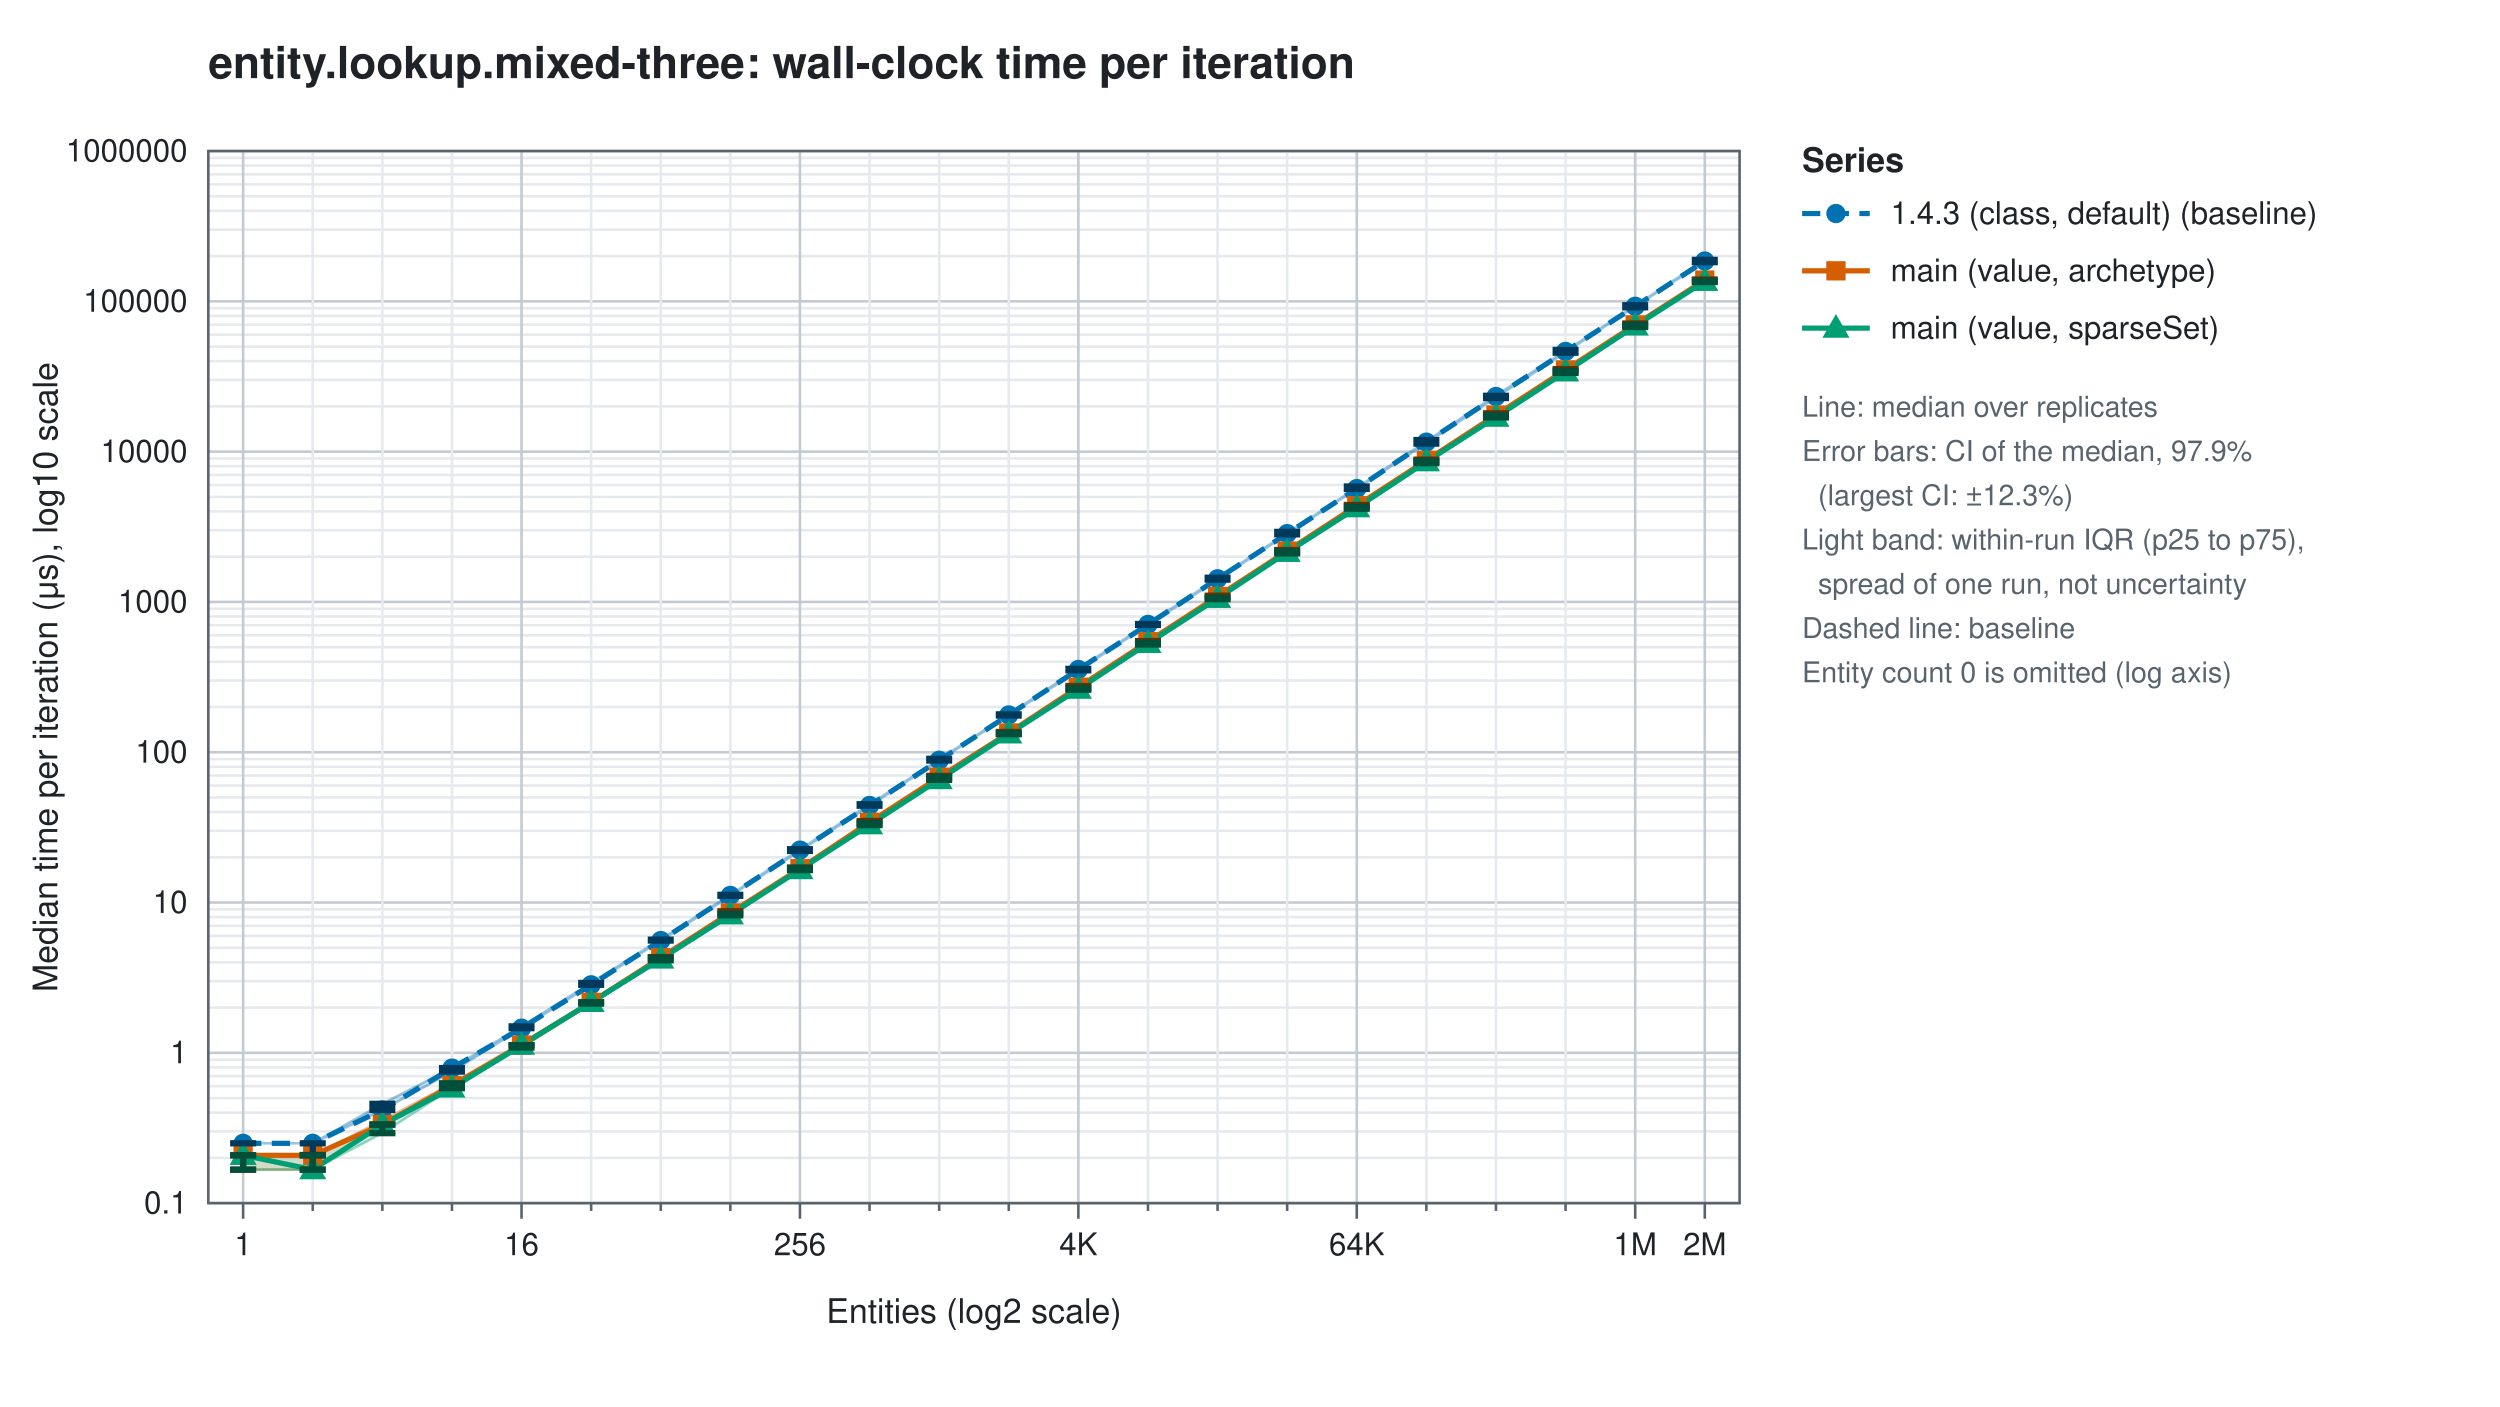
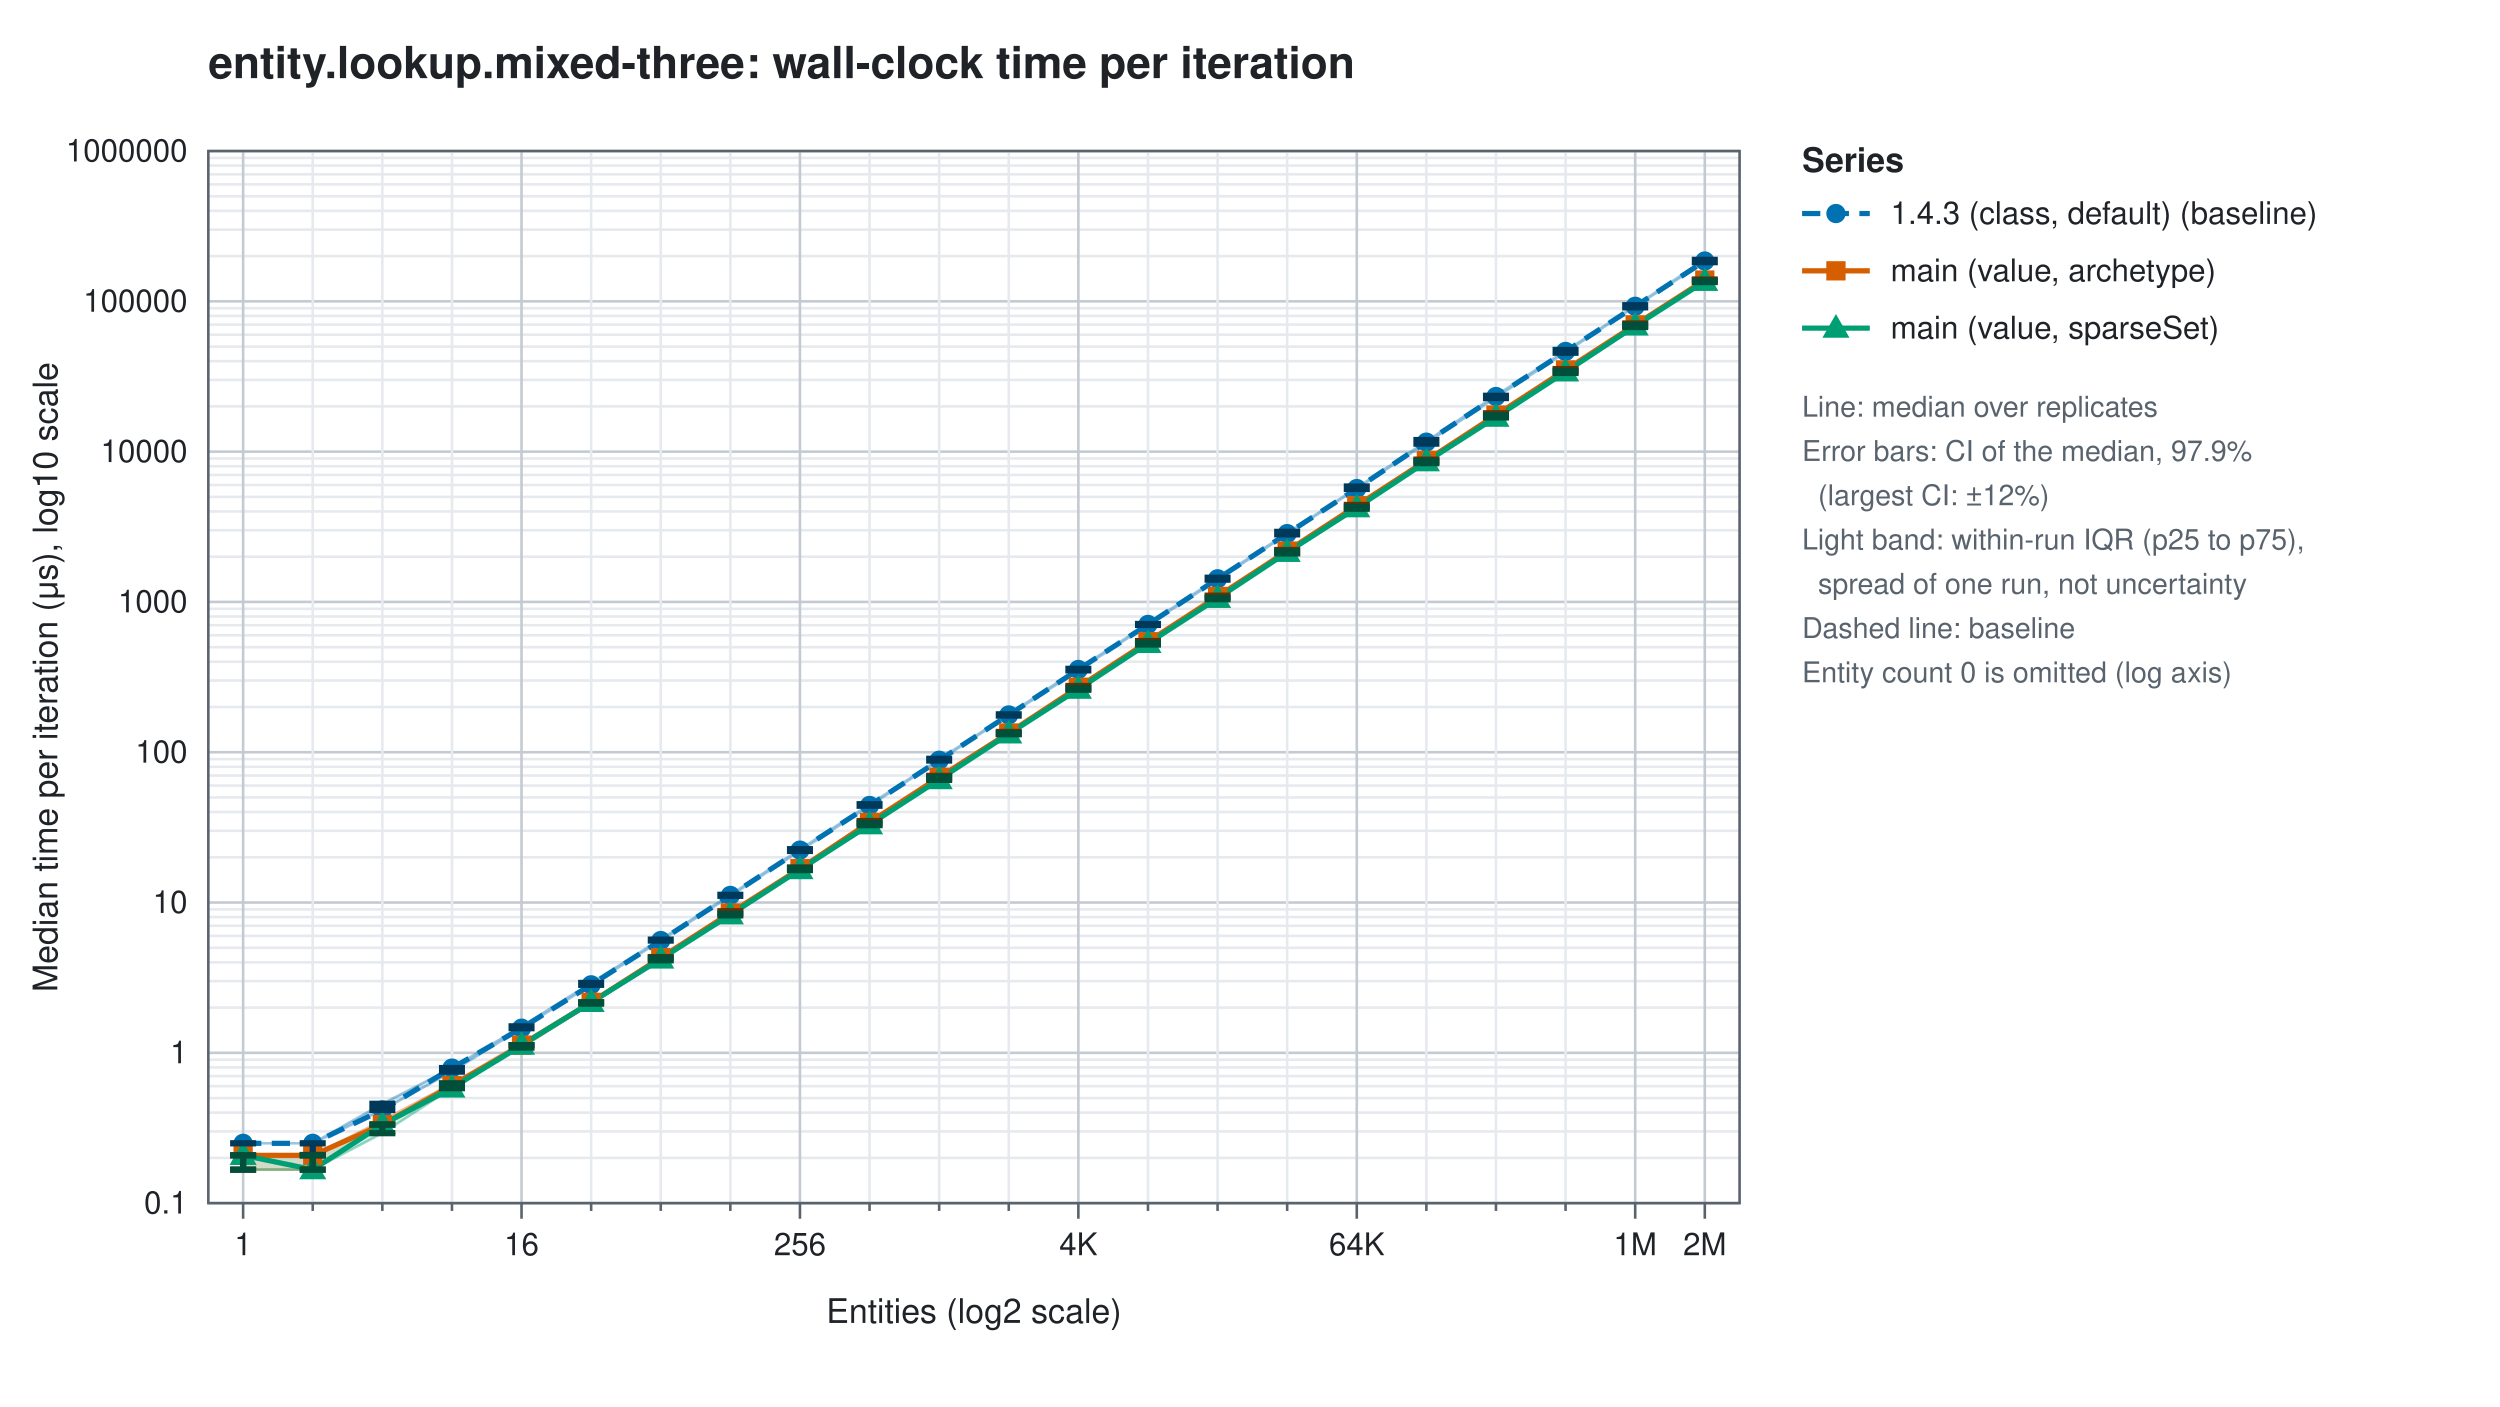
<svg xmlns="http://www.w3.org/2000/svg" viewBox="0 0 960 540" width="960" height="540" role="img" aria-label="entity.lookup.mixed-three: wall-clock time per iteration">
  <style>
text{font-family:-apple-system,BlinkMacSystemFont,'Segoe UI',Helvetica,Arial,sans-serif;fill:#1f2328}
.title{font-size:17px;font-weight:600}.axis-title{font-size:13px}.tick{font-size:12px}.legend{font-size:12px}.legend-title{font-size:13px;font-weight:600}.note{font-size:11px;fill:#59636e}
.grid{stroke:#c3cad2;stroke-width:1}.minor{stroke:#e6e9ed;stroke-width:1}.axis{stroke:#59636e;stroke-width:1}.frame{fill:none;stroke:#59636e;stroke-width:1}
.line{fill:none;stroke:currentColor;stroke-width:2;stroke-linejoin:round}.baseline{stroke-dasharray:7 4}
.band{fill:currentColor;fill-opacity:.16;stroke:currentColor;stroke-opacity:.4;stroke-width:1;stroke-linejoin:round}.ribbon{fill:currentColor;fill-opacity:.2;stroke:none}.errbar{fill:none;stroke:currentColor;stroke-width:2.4;stroke-linecap:butt}
.zone{fill:#59636e;fill-opacity:.14;stroke:none}.ref{stroke:#1f2328;stroke-width:1;stroke-dasharray:2 3}
.marker{fill:currentColor;stroke:currentColor;stroke-width:1.4}.marker.hollow{fill:none}
.c0{color:#0072B2}
.c1{color:#D55E00}
.c2{color:#009E73}
.c3{color:#CC79A7}
.c4{color:#E69F00}
.c5{color:#56B4E9}
.c6{color:#6E6E6E}
.errbar.e0{color:#003959}
.errbar.e1{color:#6B2F00}
.errbar.e2{color:#004F3A}
.errbar.e3{color:#663D54}
.errbar.e4{color:#735000}
.errbar.e5{color:#2B5A75}
.errbar.e6{color:#373737}
@media (prefers-color-scheme: dark){
text{fill:#e6edf3}.note{fill:#9198a1}
.grid{stroke:#4a525c}.minor{stroke:#2d333b}.axis,.frame{stroke:#9198a1}.zone{fill:#9198a1}.ref{stroke:#e6edf3}
.c0{color:#5AB4F0}
.c1{color:#F28C42}
.c2{color:#2FD0A0}
.c3{color:#E69BC4}
.c4{color:#F2B83A}
.c5{color:#8FD0F5}
.c6{color:#B4B4B4}
.errbar.e0{color:#A4D6F7}
.errbar.e1{color:#F8C097}
.errbar.e2{color:#8DE5CB}
.errbar.e3{color:#F1C8DF}
.errbar.e4{color:#F8D893}
.errbar.e5{color:#C1E5FA}
.errbar.e6{color:#D6D6D6}
}
</style>
  <clipPath id="plot-area">
    <rect x="80" y="58" width="588" height="404" />
  </clipPath>
  <text class="title" x="80" y="30">entity.lookup.mixed-three: wall-clock time per iteration</text>
  <line class="minor" x1="80" x2="668" y1="444.63" y2="444.63" />
  <line class="minor" x1="80" x2="668" y1="434.46" y2="434.46" />
  <line class="minor" x1="80" x2="668" y1="427.25" y2="427.25" />
  <line class="minor" x1="80" x2="668" y1="421.66" y2="421.66" />
  <line class="minor" x1="80" x2="668" y1="417.09" y2="417.09" />
  <line class="minor" x1="80" x2="668" y1="413.23" y2="413.23" />
  <line class="minor" x1="80" x2="668" y1="409.88" y2="409.88" />
  <line class="minor" x1="80" x2="668" y1="406.93" y2="406.93" />
  <line class="minor" x1="80" x2="668" y1="386.91" y2="386.91" />
  <line class="minor" x1="80" x2="668" y1="376.75" y2="376.75" />
  <line class="minor" x1="80" x2="668" y1="369.54" y2="369.54" />
  <line class="minor" x1="80" x2="668" y1="363.95" y2="363.95" />
  <line class="minor" x1="80" x2="668" y1="359.38" y2="359.38" />
  <line class="minor" x1="80" x2="668" y1="355.51" y2="355.51" />
  <line class="minor" x1="80" x2="668" y1="352.16" y2="352.16" />
  <line class="minor" x1="80" x2="668" y1="349.21" y2="349.21" />
  <line class="minor" x1="80" x2="668" y1="329.2" y2="329.2" />
  <line class="minor" x1="80" x2="668" y1="319.03" y2="319.03" />
  <line class="minor" x1="80" x2="668" y1="311.82" y2="311.82" />
  <line class="minor" x1="80" x2="668" y1="306.23" y2="306.23" />
  <line class="minor" x1="80" x2="668" y1="301.66" y2="301.66" />
  <line class="minor" x1="80" x2="668" y1="297.8" y2="297.8" />
  <line class="minor" x1="80" x2="668" y1="294.45" y2="294.45" />
  <line class="minor" x1="80" x2="668" y1="291.5" y2="291.5" />
  <line class="minor" x1="80" x2="668" y1="271.48" y2="271.48" />
  <line class="minor" x1="80" x2="668" y1="261.32" y2="261.32" />
  <line class="minor" x1="80" x2="668" y1="254.11" y2="254.11" />
  <line class="minor" x1="80" x2="668" y1="248.52" y2="248.52" />
  <line class="minor" x1="80" x2="668" y1="243.95" y2="243.95" />
  <line class="minor" x1="80" x2="668" y1="240.08" y2="240.08" />
  <line class="minor" x1="80" x2="668" y1="236.74" y2="236.74" />
  <line class="minor" x1="80" x2="668" y1="233.78" y2="233.78" />
  <line class="minor" x1="80" x2="668" y1="213.77" y2="213.77" />
  <line class="minor" x1="80" x2="668" y1="203.61" y2="203.61" />
  <line class="minor" x1="80" x2="668" y1="196.4" y2="196.4" />
  <line class="minor" x1="80" x2="668" y1="190.8" y2="190.8" />
  <line class="minor" x1="80" x2="668" y1="186.23" y2="186.23" />
  <line class="minor" x1="80" x2="668" y1="182.37" y2="182.37" />
  <line class="minor" x1="80" x2="668" y1="179.02" y2="179.02" />
  <line class="minor" x1="80" x2="668" y1="176.07" y2="176.07" />
  <line class="minor" x1="80" x2="668" y1="156.05" y2="156.05" />
  <line class="minor" x1="80" x2="668" y1="145.89" y2="145.89" />
  <line class="minor" x1="80" x2="668" y1="138.68" y2="138.68" />
  <line class="minor" x1="80" x2="668" y1="133.09" y2="133.09" />
  <line class="minor" x1="80" x2="668" y1="128.52" y2="128.52" />
  <line class="minor" x1="80" x2="668" y1="124.65" y2="124.65" />
  <line class="minor" x1="80" x2="668" y1="121.31" y2="121.31" />
  <line class="minor" x1="80" x2="668" y1="118.36" y2="118.36" />
  <line class="minor" x1="80" x2="668" y1="98.34" y2="98.34" />
  <line class="minor" x1="80" x2="668" y1="88.18" y2="88.18" />
  <line class="minor" x1="80" x2="668" y1="80.97" y2="80.97" />
  <line class="minor" x1="80" x2="668" y1="75.37" y2="75.37" />
  <line class="minor" x1="80" x2="668" y1="70.8" y2="70.8" />
  <line class="minor" x1="80" x2="668" y1="66.94" y2="66.94" />
  <line class="minor" x1="80" x2="668" y1="63.59" y2="63.59" />
  <line class="minor" x1="80" x2="668" y1="60.64" y2="60.64" />
  <line class="grid" x1="80" x2="668" y1="462" y2="462" />
  <text class="tick" text-anchor="end" x="72" y="466">0.1</text>
  <line class="grid" x1="80" x2="668" y1="404.29" y2="404.29" />
  <text class="tick" text-anchor="end" x="72" y="408.29">1</text>
  <line class="grid" x1="80" x2="668" y1="346.57" y2="346.57" />
  <text class="tick" text-anchor="end" x="72" y="350.57">10</text>
  <line class="grid" x1="80" x2="668" y1="288.86" y2="288.86" />
  <text class="tick" text-anchor="end" x="72" y="292.86">100</text>
  <line class="grid" x1="80" x2="668" y1="231.14" y2="231.14" />
  <text class="tick" text-anchor="end" x="72" y="235.14">1000</text>
  <line class="grid" x1="80" x2="668" y1="173.43" y2="173.43" />
  <text class="tick" text-anchor="end" x="72" y="177.43">10000</text>
  <line class="grid" x1="80" x2="668" y1="115.71" y2="115.71" />
  <text class="tick" text-anchor="end" x="72" y="119.71">100000</text>
  <line class="grid" x1="80" x2="668" y1="58" y2="58" />
  <text class="tick" text-anchor="end" x="72" y="62">1000000</text>
  <line class="grid" x1="93.36" x2="93.36" y1="58" y2="462" />
  <line class="axis" x1="93.36" x2="93.36" y1="462" y2="468" />
  <text class="tick" text-anchor="middle" x="93.36" y="482">1</text>
  <line class="minor" x1="120.09" x2="120.09" y1="58" y2="462" />
  <line class="axis" x1="120.09" x2="120.09" y1="462" y2="465" />
  <line class="minor" x1="146.82" x2="146.82" y1="58" y2="462" />
  <line class="axis" x1="146.82" x2="146.82" y1="462" y2="465" />
  <line class="minor" x1="173.55" x2="173.55" y1="58" y2="462" />
  <line class="axis" x1="173.55" x2="173.55" y1="462" y2="465" />
  <line class="grid" x1="200.27" x2="200.27" y1="58" y2="462" />
  <line class="axis" x1="200.27" x2="200.27" y1="462" y2="468" />
  <text class="tick" text-anchor="middle" x="200.27" y="482">16</text>
  <line class="minor" x1="227" x2="227" y1="58" y2="462" />
  <line class="axis" x1="227" x2="227" y1="462" y2="465" />
  <line class="minor" x1="253.73" x2="253.73" y1="58" y2="462" />
  <line class="axis" x1="253.73" x2="253.73" y1="462" y2="465" />
  <line class="minor" x1="280.45" x2="280.45" y1="58" y2="462" />
  <line class="axis" x1="280.45" x2="280.45" y1="462" y2="465" />
  <line class="grid" x1="307.18" x2="307.18" y1="58" y2="462" />
  <line class="axis" x1="307.18" x2="307.18" y1="462" y2="468" />
  <text class="tick" text-anchor="middle" x="307.18" y="482">256</text>
  <line class="minor" x1="333.91" x2="333.91" y1="58" y2="462" />
  <line class="axis" x1="333.91" x2="333.91" y1="462" y2="465" />
  <line class="minor" x1="360.64" x2="360.64" y1="58" y2="462" />
  <line class="axis" x1="360.64" x2="360.64" y1="462" y2="465" />
  <line class="minor" x1="387.36" x2="387.36" y1="58" y2="462" />
  <line class="axis" x1="387.36" x2="387.36" y1="462" y2="465" />
  <line class="grid" x1="414.09" x2="414.09" y1="58" y2="462" />
  <line class="axis" x1="414.09" x2="414.09" y1="462" y2="468" />
  <text class="tick" text-anchor="middle" x="414.09" y="482">4K</text>
  <line class="minor" x1="440.82" x2="440.82" y1="58" y2="462" />
  <line class="axis" x1="440.82" x2="440.82" y1="462" y2="465" />
  <line class="minor" x1="467.55" x2="467.55" y1="58" y2="462" />
  <line class="axis" x1="467.55" x2="467.55" y1="462" y2="465" />
  <line class="minor" x1="494.27" x2="494.27" y1="58" y2="462" />
  <line class="axis" x1="494.27" x2="494.27" y1="462" y2="465" />
  <line class="grid" x1="521" x2="521" y1="58" y2="462" />
  <line class="axis" x1="521" x2="521" y1="462" y2="468" />
  <text class="tick" text-anchor="middle" x="521" y="482">64K</text>
  <line class="minor" x1="547.73" x2="547.73" y1="58" y2="462" />
  <line class="axis" x1="547.73" x2="547.73" y1="462" y2="465" />
  <line class="minor" x1="574.45" x2="574.45" y1="58" y2="462" />
  <line class="axis" x1="574.45" x2="574.45" y1="462" y2="465" />
  <line class="minor" x1="601.18" x2="601.18" y1="58" y2="462" />
  <line class="axis" x1="601.18" x2="601.18" y1="462" y2="465" />
  <line class="grid" x1="627.91" x2="627.91" y1="58" y2="462" />
  <line class="axis" x1="627.91" x2="627.91" y1="462" y2="468" />
  <text class="tick" text-anchor="middle" x="627.91" y="482">1M</text>
  <line class="grid" x1="654.64" x2="654.64" y1="58" y2="462" />
  <line class="axis" x1="654.64" x2="654.64" y1="462" y2="468" />
  <text class="tick" text-anchor="middle" x="654.64" y="482">2M</text>
  <rect class="frame" x="80" y="58" width="588" height="404" />
  <text class="axis-title" text-anchor="middle" x="374" y="508">Entities (log2 scale)</text>
  <text class="axis-title" text-anchor="middle" transform="translate(22 260) rotate(-90)">Median time per iteration (μs), log10 scale</text>
  <g clip-path="url(#plot-area)">
    <polygon class="band c0" points="93.36,439.03 120.09,439.03 146.82,423.86 173.55,410.13 200.27,394.12 227,377.45 253.73,360.71 280.45,343.56 307.18,326.14 333.91,308.91 360.64,291.6 387.36,274.28 414.09,256.79 440.82,239.59 467.55,222.03 494.27,204.73 521,187.34 547.73,169.42 574.45,151.83 601.18,134.71 627.91,117.47 654.64,99.73 654.64,100.52 627.91,117.66 601.18,135.26 574.45,152.61 547.73,170.11 521,187.64 494.27,205.13 467.55,222.59 440.82,239.98 414.09,257.4 387.36,274.72 360.64,291.95 333.91,309.44 307.18,326.73 280.45,344.08 253.73,361.18 227,378.18 200.27,394.83 173.55,411.5 146.82,426.21 120.09,439.03 93.36,439.03" />
    <polygon class="band c1" points="93.36,443.64 120.09,443.64 146.82,430.28 173.55,416.07 200.27,400.44 227,384.42 253.73,367.41 280.45,350.2 307.18,333.14 333.91,315.22 360.64,298.01 387.36,281.02 414.09,263.73 440.82,246.21 467.55,228.7 494.27,211.48 521,193.81 547.73,176.67 574.45,158.99 601.18,141.79 627.91,124.62 654.64,107.34 654.64,107.69 627.91,125 601.18,142.39 574.45,159.68 547.73,177.04 521,194.55 494.27,212.04 467.55,229.45 440.82,246.79 414.09,264.4 387.36,281.54 360.64,298.69 333.91,316.03 307.18,333.61 280.45,350.75 253.73,368.01 227,385.39 200.27,401.33 173.55,417.81 146.82,431.85 120.09,449.15 93.36,449.15" />
    <polygon class="band c2" points="93.36,443.64 120.09,443.64 146.82,431.77 173.55,416.07 200.27,401.33 227,384.42 253.73,368.01 280.45,350.87 307.18,333.64 333.91,316.34 360.64,299.05 387.36,281.49 414.09,264.13 440.82,246.72 467.55,229.37 494.27,211.83 521,194.77 547.73,177.11 574.45,160.12 601.18,142.56 627.91,124.85 654.64,107.97 654.64,108.08 627.91,125.18 601.18,142.9 574.45,160.29 547.73,177.48 521,195.08 494.27,212.2 467.55,229.89 440.82,247.44 414.09,264.75 387.36,281.99 360.64,299.38 333.91,316.73 307.18,333.98 280.45,351.38 253.73,368.51 227,385.39 200.27,402.29 173.55,417.81 146.82,435.14 120.09,449.15 93.36,449.15" />
    <polyline class="line c0 baseline" points="93.36,439.03 120.09,439.03 146.82,426.21 173.55,410.15 200.27,394.82 227,378.17 253.73,361.16 280.45,343.84 307.18,326.45 333.91,309.3 360.64,291.93 387.36,274.54 414.09,257.08 440.82,239.78 467.55,222.25 494.27,204.9 521,187.6 547.73,169.78 574.45,152.26 601.18,134.95 627.91,117.61 654.64,100.23" />
    <polyline class="line c1" points="93.36,443.64 120.09,443.64 146.82,431.85 173.55,416.9 200.27,401.33 227,384.9 253.73,367.75 280.45,350.58 307.18,333.57 333.91,315.8 360.64,298.47 387.36,281.46 414.09,263.89 440.82,246.41 467.55,229.03 494.27,211.61 521,194.18 547.73,176.81 574.45,159.38 601.18,142.04 627.91,124.74 654.64,107.54" />
    <polyline class="line c2" points="93.36,443.64 120.09,449.15 146.82,431.85 173.55,417.79 200.27,401.33 227,384.9 253.73,368.25 280.45,351.26 307.18,333.91 333.91,316.68 360.64,299.34 387.36,281.8 414.09,264.63 440.82,247.04 467.55,229.75 494.27,212.08 521,194.96 547.73,177.28 574.45,160.18 601.18,142.78 627.91,125.15 654.64,108.02" />
    <circle class="marker c0" cx="93.36" cy="439.03" r="3" />
    <circle class="marker c0" cx="120.09" cy="439.03" r="3" />
    <circle class="marker c0" cx="146.82" cy="426.21" r="3" />
    <circle class="marker c0" cx="173.55" cy="410.15" r="3" />
    <circle class="marker c0" cx="200.27" cy="394.82" r="3" />
    <circle class="marker c0" cx="227" cy="378.17" r="3" />
    <circle class="marker c0" cx="253.73" cy="361.16" r="3" />
    <circle class="marker c0" cx="280.45" cy="343.84" r="3" />
    <circle class="marker c0" cx="307.18" cy="326.45" r="3" />
    <circle class="marker c0" cx="333.91" cy="309.3" r="3" />
    <circle class="marker c0" cx="360.64" cy="291.93" r="3" />
    <circle class="marker c0" cx="387.36" cy="274.54" r="3" />
    <circle class="marker c0" cx="414.09" cy="257.08" r="3" />
    <circle class="marker c0" cx="440.82" cy="239.78" r="3" />
    <circle class="marker c0" cx="467.55" cy="222.25" r="3" />
    <circle class="marker c0" cx="494.27" cy="204.9" r="3" />
    <circle class="marker c0" cx="521" cy="187.6" r="3" />
    <circle class="marker c0" cx="547.73" cy="169.78" r="3" />
    <circle class="marker c0" cx="574.45" cy="152.26" r="3" />
    <circle class="marker c0" cx="601.18" cy="134.95" r="3" />
    <circle class="marker c0" cx="627.91" cy="117.61" r="3" />
    <circle class="marker c0" cx="654.64" cy="100.23" r="3" />
    <rect class="marker c1" x="90.36" y="440.64" width="6" height="6" />
    <rect class="marker c1" x="117.09" y="440.64" width="6" height="6" />
    <rect class="marker c1" x="143.82" y="428.85" width="6" height="6" />
    <rect class="marker c1" x="170.55" y="413.9" width="6" height="6" />
    <rect class="marker c1" x="197.27" y="398.33" width="6" height="6" />
    <rect class="marker c1" x="224" y="381.9" width="6" height="6" />
    <rect class="marker c1" x="250.73" y="364.75" width="6" height="6" />
    <rect class="marker c1" x="277.45" y="347.58" width="6" height="6" />
    <rect class="marker c1" x="304.18" y="330.57" width="6" height="6" />
    <rect class="marker c1" x="330.91" y="312.8" width="6" height="6" />
    <rect class="marker c1" x="357.64" y="295.47" width="6" height="6" />
    <rect class="marker c1" x="384.36" y="278.46" width="6" height="6" />
    <rect class="marker c1" x="411.09" y="260.89" width="6" height="6" />
    <rect class="marker c1" x="437.82" y="243.41" width="6" height="6" />
    <rect class="marker c1" x="464.55" y="226.03" width="6" height="6" />
    <rect class="marker c1" x="491.27" y="208.61" width="6" height="6" />
    <rect class="marker c1" x="518" y="191.18" width="6" height="6" />
    <rect class="marker c1" x="544.73" y="173.81" width="6" height="6" />
    <rect class="marker c1" x="571.45" y="156.38" width="6" height="6" />
    <rect class="marker c1" x="598.18" y="139.04" width="6" height="6" />
    <rect class="marker c1" x="624.91" y="121.74" width="6" height="6" />
    <rect class="marker c1" x="651.64" y="104.54" width="6" height="6" />
    <polygon class="marker c2" points="93.36,439.64 97.36,446.64 89.36,446.64" />
    <polygon class="marker c2" points="120.09,445.15 124.09,452.15 116.09,452.15" />
    <polygon class="marker c2" points="146.82,427.85 150.82,434.85 142.82,434.85" />
    <polygon class="marker c2" points="173.55,413.79 177.55,420.79 169.55,420.79" />
    <polygon class="marker c2" points="200.27,397.33 204.27,404.33 196.27,404.33" />
    <polygon class="marker c2" points="227,380.9 231,387.9 223,387.9" />
    <polygon class="marker c2" points="253.73,364.25 257.73,371.25 249.73,371.25" />
    <polygon class="marker c2" points="280.45,347.26 284.45,354.26 276.45,354.26" />
    <polygon class="marker c2" points="307.18,329.91 311.18,336.91 303.18,336.91" />
    <polygon class="marker c2" points="333.91,312.68 337.91,319.68 329.91,319.68" />
    <polygon class="marker c2" points="360.64,295.34 364.64,302.34 356.64,302.34" />
    <polygon class="marker c2" points="387.36,277.8 391.36,284.8 383.36,284.8" />
    <polygon class="marker c2" points="414.09,260.63 418.09,267.63 410.09,267.63" />
    <polygon class="marker c2" points="440.82,243.04 444.82,250.04 436.82,250.04" />
    <polygon class="marker c2" points="467.55,225.75 471.55,232.75 463.55,232.75" />
    <polygon class="marker c2" points="494.27,208.08 498.27,215.08 490.27,215.08" />
    <polygon class="marker c2" points="521,190.96 525,197.96 517,197.96" />
    <polygon class="marker c2" points="547.73,173.28 551.73,180.28 543.73,180.28" />
    <polygon class="marker c2" points="574.45,156.18 578.45,163.18 570.45,163.18" />
    <polygon class="marker c2" points="601.18,138.78 605.18,145.78 597.18,145.78" />
    <polygon class="marker c2" points="627.91,121.15 631.91,128.15 623.91,128.15" />
    <polygon class="marker c2" points="654.64,104.02 658.64,111.02 650.64,111.02" />
    <path class="errbar e0" d="M93.36,439.03V439.03M88.36,439.03H98.36M88.36,439.03H98.36" />
    <path class="errbar e0" d="M120.09,439.03V443.52M115.09,439.03H125.09M115.09,443.52H125.09" />
    <path class="errbar e0" d="M146.82,423.86V426.21M141.82,423.86H151.82M141.82,426.21H151.82" />
    <path class="errbar e0" d="M173.55,410.13V411.5M168.55,410.13H178.55M168.55,411.5H178.55" />
    <path class="errbar e0" d="M200.27,394.12V394.83M195.27,394.12H205.27M195.27,394.83H205.27" />
    <path class="errbar e0" d="M227,377.45V378.17M222,377.45H232M222,378.17H232" />
    <path class="errbar e0" d="M253.73,360.81V361.18M248.73,360.81H258.73M248.73,361.18H258.73" />
    <path class="errbar e0" d="M280.45,343.61V343.99M275.45,343.61H285.45M275.45,343.99H285.45" />
    <path class="errbar e0" d="M307.18,326.09V326.76M302.18,326.09H312.18M302.18,326.76H312.18" />
    <path class="errbar e0" d="M333.91,308.82V309.4M328.91,308.82H338.91M328.91,309.4H338.91" />
    <path class="errbar e0" d="M360.64,291.38V292.04M355.64,291.38H365.64M355.64,292.04H365.64" />
    <path class="errbar e0" d="M387.36,274.31V274.78M382.36,274.31H392.36M382.36,274.78H392.36" />
    <path class="errbar e0" d="M414.09,256.83V257.42M409.09,256.83H419.09M409.09,257.42H419.09" />
    <path class="errbar e0" d="M440.82,239.61V239.98M435.82,239.61H445.82M435.82,239.98H445.82" />
    <path class="errbar e0" d="M467.55,221.85V222.58M462.55,221.85H472.55M462.55,222.58H472.55" />
    <path class="errbar e0" d="M494.27,204.24V205.19M489.27,204.24H499.27M489.27,205.19H499.27" />
    <path class="errbar e0" d="M521,186.82V187.76M516,186.82H526M516,187.76H526" />
    <path class="errbar e0" d="M547.73,168.98V170.35M542.73,168.98H552.73M542.73,170.35H552.73" />
    <path class="errbar e0" d="M574.45,151.98V152.85M569.45,151.98H579.45M569.45,152.85H579.45" />
    <path class="errbar e0" d="M601.18,134.38V135.44M596.18,134.38H606.18M596.18,135.44H606.18" />
    <path class="errbar e0" d="M627.91,117.2V118.02M622.91,117.2H632.91M622.91,118.02H632.91" />
    <path class="errbar e0" d="M654.64,99.78V100.68M649.64,99.78H659.64M649.64,100.68H659.64" />
    <path class="errbar e1" d="M93.36,443.64V449.15M88.36,443.64H98.36M88.36,449.15H98.36" />
    <path class="errbar e1" d="M120.09,443.64V449.15M115.09,443.64H125.09M115.09,449.15H125.09" />
    <path class="errbar e1" d="M146.82,431.77V431.85M141.82,431.77H151.82M141.82,431.85H151.82" />
    <path class="errbar e1" d="M173.55,416.07V417.81M168.55,416.07H178.55M168.55,417.81H178.55" />
    <path class="errbar e1" d="M200.27,401.33V401.33M195.27,401.33H205.27M195.27,401.33H205.27" />
    <path class="errbar e1" d="M227,384.9V384.9M222,384.9H232M222,384.9H232" />
    <path class="errbar e1" d="M253.73,367.52V368.01M248.73,367.52H258.73M248.73,368.01H258.73" />
    <path class="errbar e1" d="M280.45,349.92V350.75M275.45,349.92H285.45M275.45,350.75H285.45" />
    <path class="errbar e1" d="M307.18,333.14V333.76M302.18,333.14H312.18M302.18,333.76H312.18" />
    <path class="errbar e1" d="M333.91,315.28V316.22M328.91,315.28H338.91M328.91,316.22H338.91" />
    <path class="errbar e1" d="M360.64,297.93V298.87M355.64,297.93H365.64M355.64,298.87H365.64" />
    <path class="errbar e1" d="M387.36,281.07V281.76M382.36,281.07H392.36M382.36,281.76H392.36" />
    <path class="errbar e1" d="M414.09,263.41V264.41M409.09,263.41H419.09M409.09,264.41H419.09" />
    <path class="errbar e1" d="M440.82,246.16V246.79M435.82,246.16H445.82M435.82,246.79H445.82" />
    <path class="errbar e1" d="M467.55,228.74V229.42M462.55,228.74H472.55M462.55,229.42H472.55" />
    <path class="errbar e1" d="M494.27,211.2V212.02M489.27,211.2H499.27M489.27,212.02H499.27" />
    <path class="errbar e1" d="M521,193.9V194.79M516,193.9H526M516,194.79H526" />
    <path class="errbar e1" d="M547.73,176.5V177.28M542.73,176.5H552.73M542.73,177.28H552.73" />
    <path class="errbar e1" d="M574.45,158.71V159.88M569.45,158.71H579.45M569.45,159.88H579.45" />
    <path class="errbar e1" d="M601.18,141.73V142.7M596.18,141.73H606.18M596.18,142.7H606.18" />
    <path class="errbar e1" d="M627.91,124.22V125.13M622.91,124.22H632.91M622.91,125.13H632.91" />
    <path class="errbar e1" d="M654.64,107.33V107.73M649.64,107.33H659.64M649.64,107.73H659.64" />
    <path class="errbar e2" d="M93.36,443.64V449.15M88.36,443.64H98.36M88.36,449.15H98.36" />
    <path class="errbar e2" d="M120.09,443.64V449.15M115.09,443.64H125.09M115.09,449.15H125.09" />
    <path class="errbar e2" d="M146.82,431.85V435.14M141.82,431.85H151.82M141.82,435.14H151.82" />
    <path class="errbar e2" d="M173.55,416.07V417.81M168.55,416.07H178.55M168.55,417.81H178.55" />
    <path class="errbar e2" d="M200.27,401.33V402.26M195.27,401.33H205.27M195.27,402.26H205.27" />
    <path class="errbar e2" d="M227,384.9V385.39M222,384.9H232M222,385.39H232" />
    <path class="errbar e2" d="M253.73,367.78V368.75M248.73,367.78H258.73M248.73,368.75H258.73" />
    <path class="errbar e2" d="M280.45,350.87V351.5M275.45,350.87H285.45M275.45,351.5H285.45" />
    <path class="errbar e2" d="M307.18,333.26V334.12M302.18,333.26H312.18M302.18,334.12H312.18" />
    <path class="errbar e2" d="M333.91,316V316.86M328.91,316H338.91M328.91,316.86H338.91" />
    <path class="errbar e2" d="M360.64,298.42V299.47M355.64,298.42H365.64M355.64,299.47H365.64" />
    <path class="errbar e2" d="M387.36,281.52V281.95M382.36,281.52H392.36M382.36,281.95H392.36" />
    <path class="errbar e2" d="M414.09,264.17V264.87M409.09,264.17H419.09M409.09,264.87H419.09" />
    <path class="errbar e2" d="M440.82,246.79V247.5M435.82,246.79H445.82M435.82,247.5H445.82" />
    <path class="errbar e2" d="M467.55,229.54V230.09M462.55,229.54H472.55M462.55,230.09H472.55" />
    <path class="errbar e2" d="M494.27,211.71V212.51M489.27,211.71H499.27M489.27,212.51H499.27" />
    <path class="errbar e2" d="M521,194.6V195.35M516,194.6H526M516,195.35H526" />
    <path class="errbar e2" d="M547.73,176.97V177.84M542.73,176.97H552.73M542.73,177.84H552.73" />
    <path class="errbar e2" d="M574.45,159.45V160.31M569.45,159.45H579.45M569.45,160.31H579.45" />
    <path class="errbar e2" d="M601.18,142.36V143.2M596.18,142.36H606.18M596.18,143.2H606.18" />
    <path class="errbar e2" d="M627.91,124.68V125.57M622.91,124.68H632.91M622.91,125.57H632.91" />
    <path class="errbar e2" d="M654.64,107.76V108.31M649.64,107.76H659.64M649.64,108.31H659.64" />
  </g>
  <text class="legend-title" x="692" y="66">Series</text>
  <line class="line c0 baseline" x1="692" x2="718" y1="82" y2="82" />
  <circle class="marker c0" cx="705" cy="82" r="3" />
  <text class="legend" x="726" y="86">1.4.3 (class, default) (baseline)</text>
  <line class="line c1" x1="692" x2="718" y1="104" y2="104" />
  <rect class="marker c1" x="702" y="101" width="6" height="6" />
  <text class="legend" x="726" y="108">main (value, archetype)</text>
  <line class="line c2" x1="692" x2="718" y1="126" y2="126" />
  <polygon class="marker c2" points="705,122 709,129 701,129" />
  <text class="legend" x="726" y="130">main (value, sparseSet)</text>
  <text class="note" x="692" y="160" xml:space="preserve">Line: median over replicates</text>
  <text class="note" x="692" y="177" xml:space="preserve">Error bars: CI of the median, 97.9%</text>
-   <text class="note" x="692" y="194" xml:space="preserve">  (largest CI: ±12.3%)</text>
+   <text class="note" x="692" y="194" xml:space="preserve">  (largest CI: ±12%)</text>
  <text class="note" x="692" y="211" xml:space="preserve">Light band: within-run IQR (p25 to p75),</text>
  <text class="note" x="692" y="228" xml:space="preserve">  spread of one run, not uncertainty</text>
  <text class="note" x="692" y="245" xml:space="preserve">Dashed line: baseline</text>
  <text class="note" x="692" y="262" xml:space="preserve">Entity count 0 is omitted (log axis)</text>
</svg>
